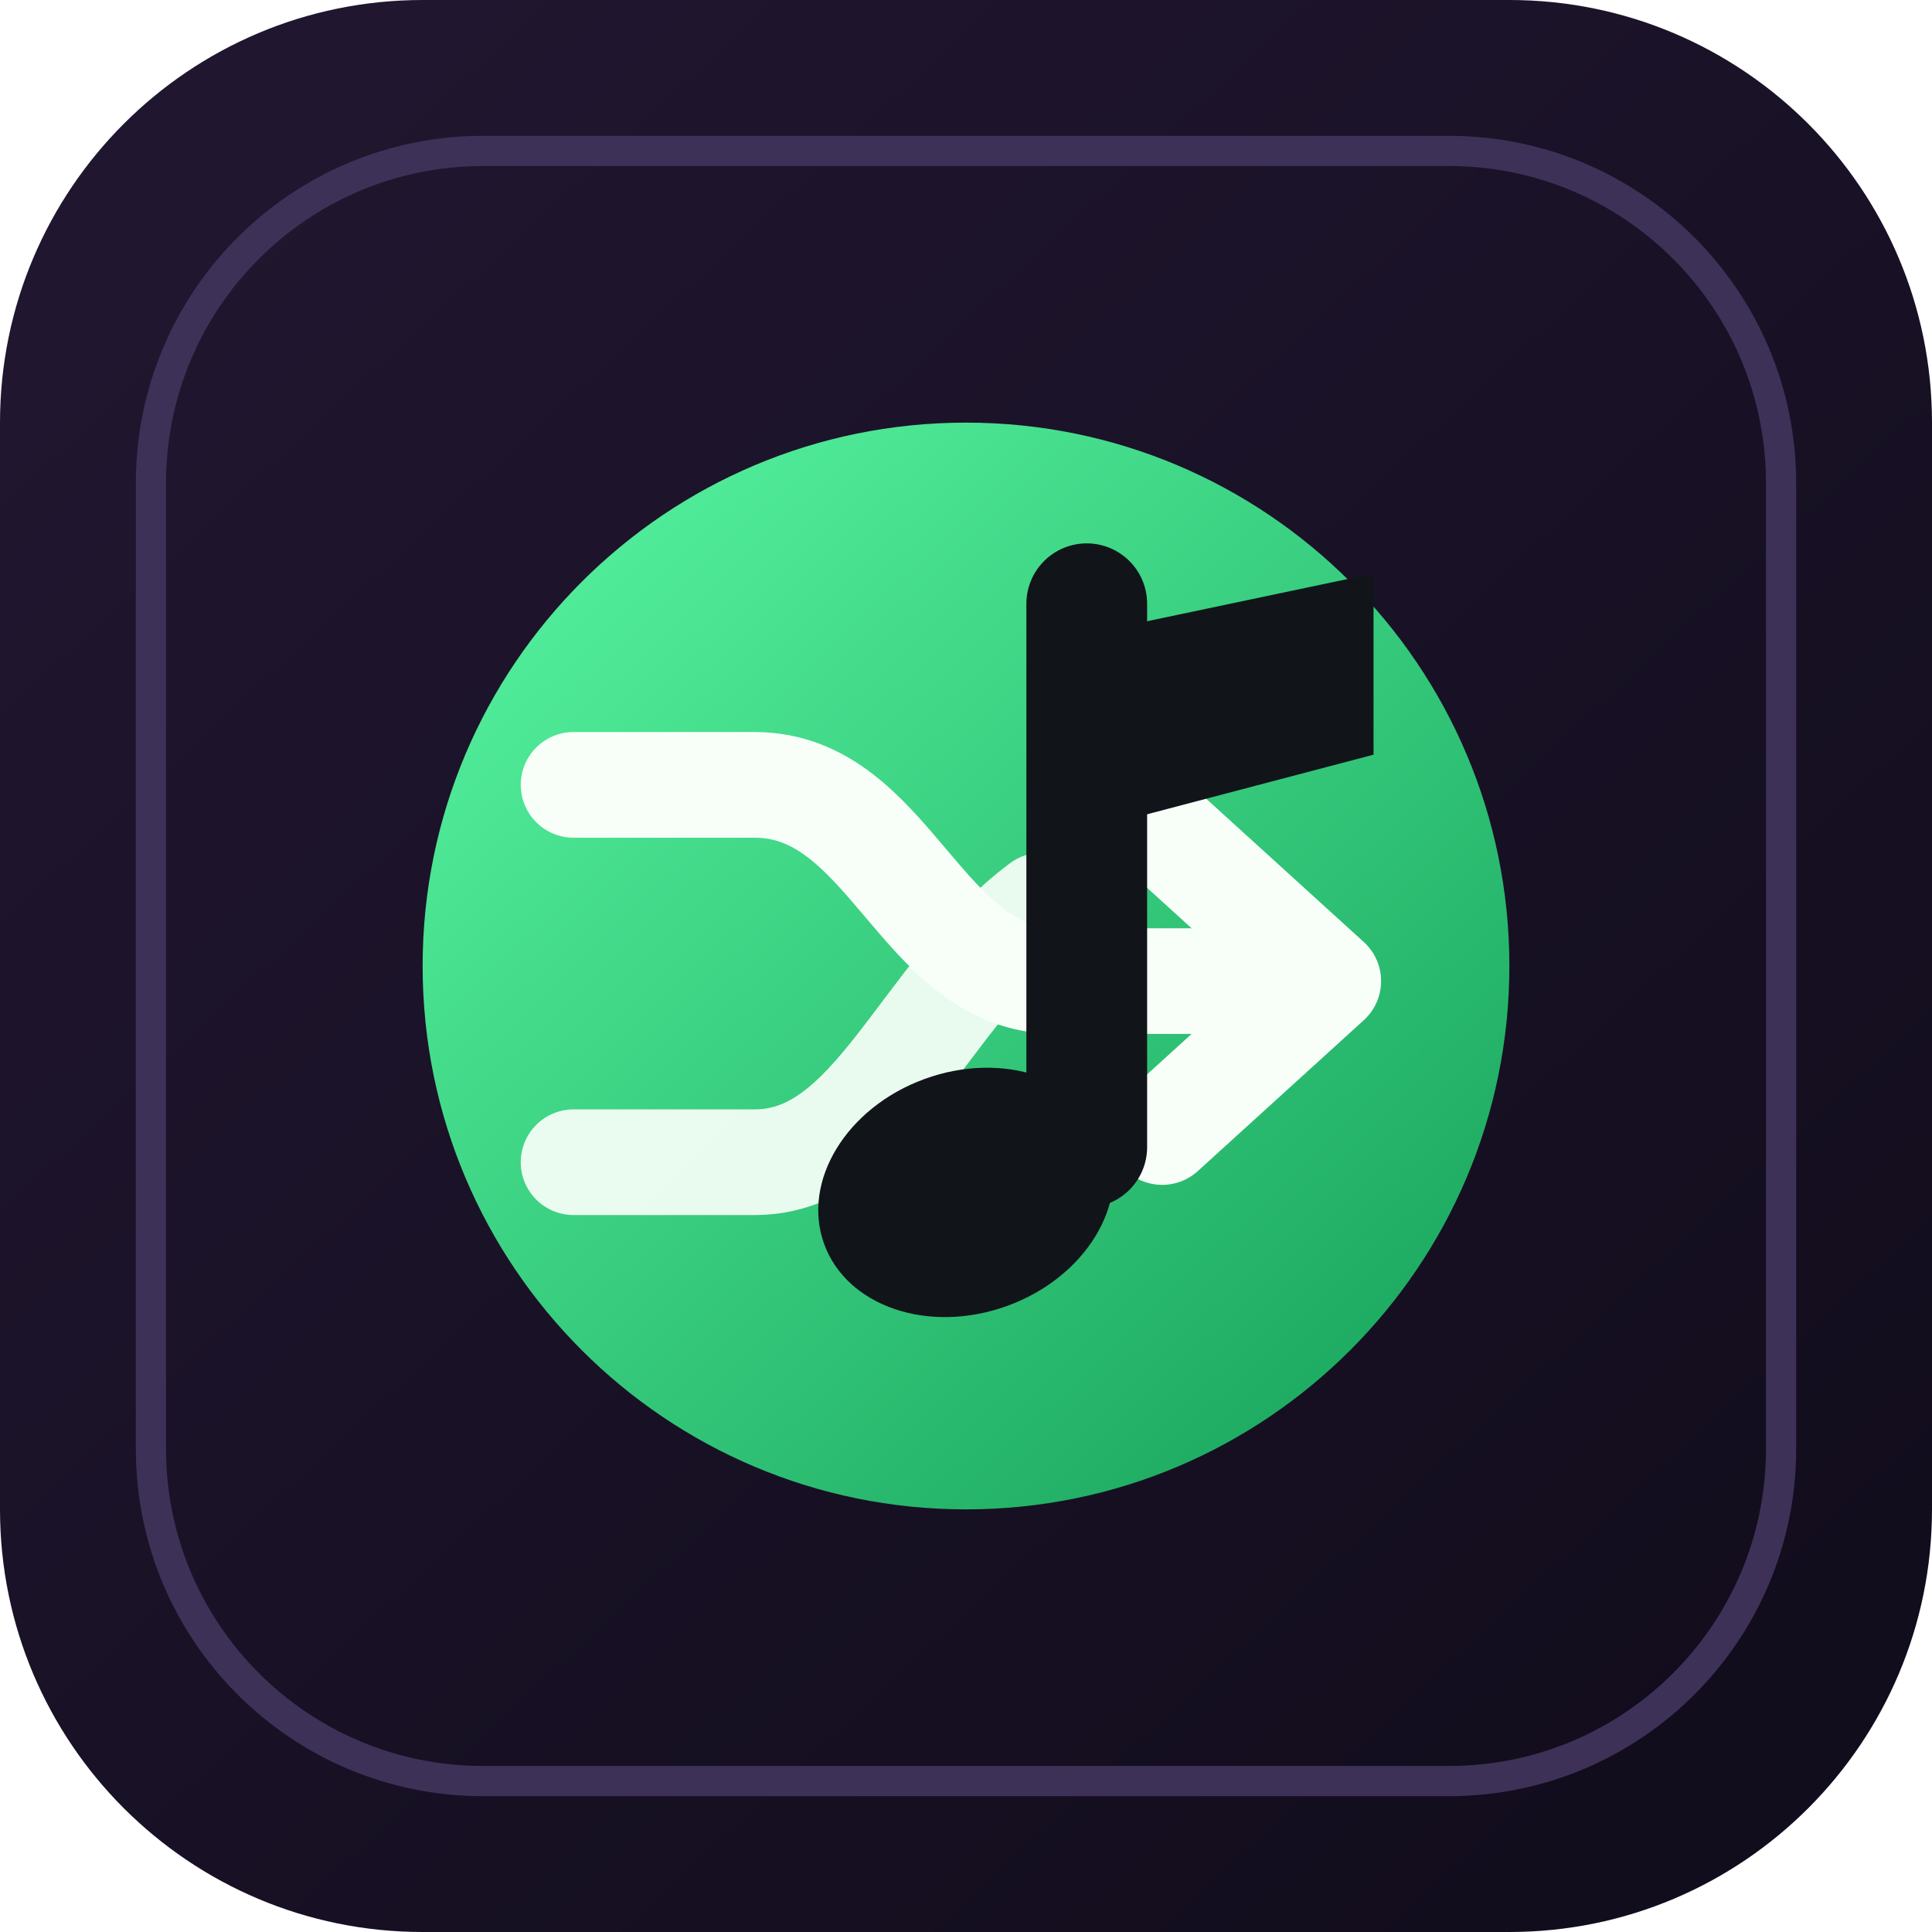
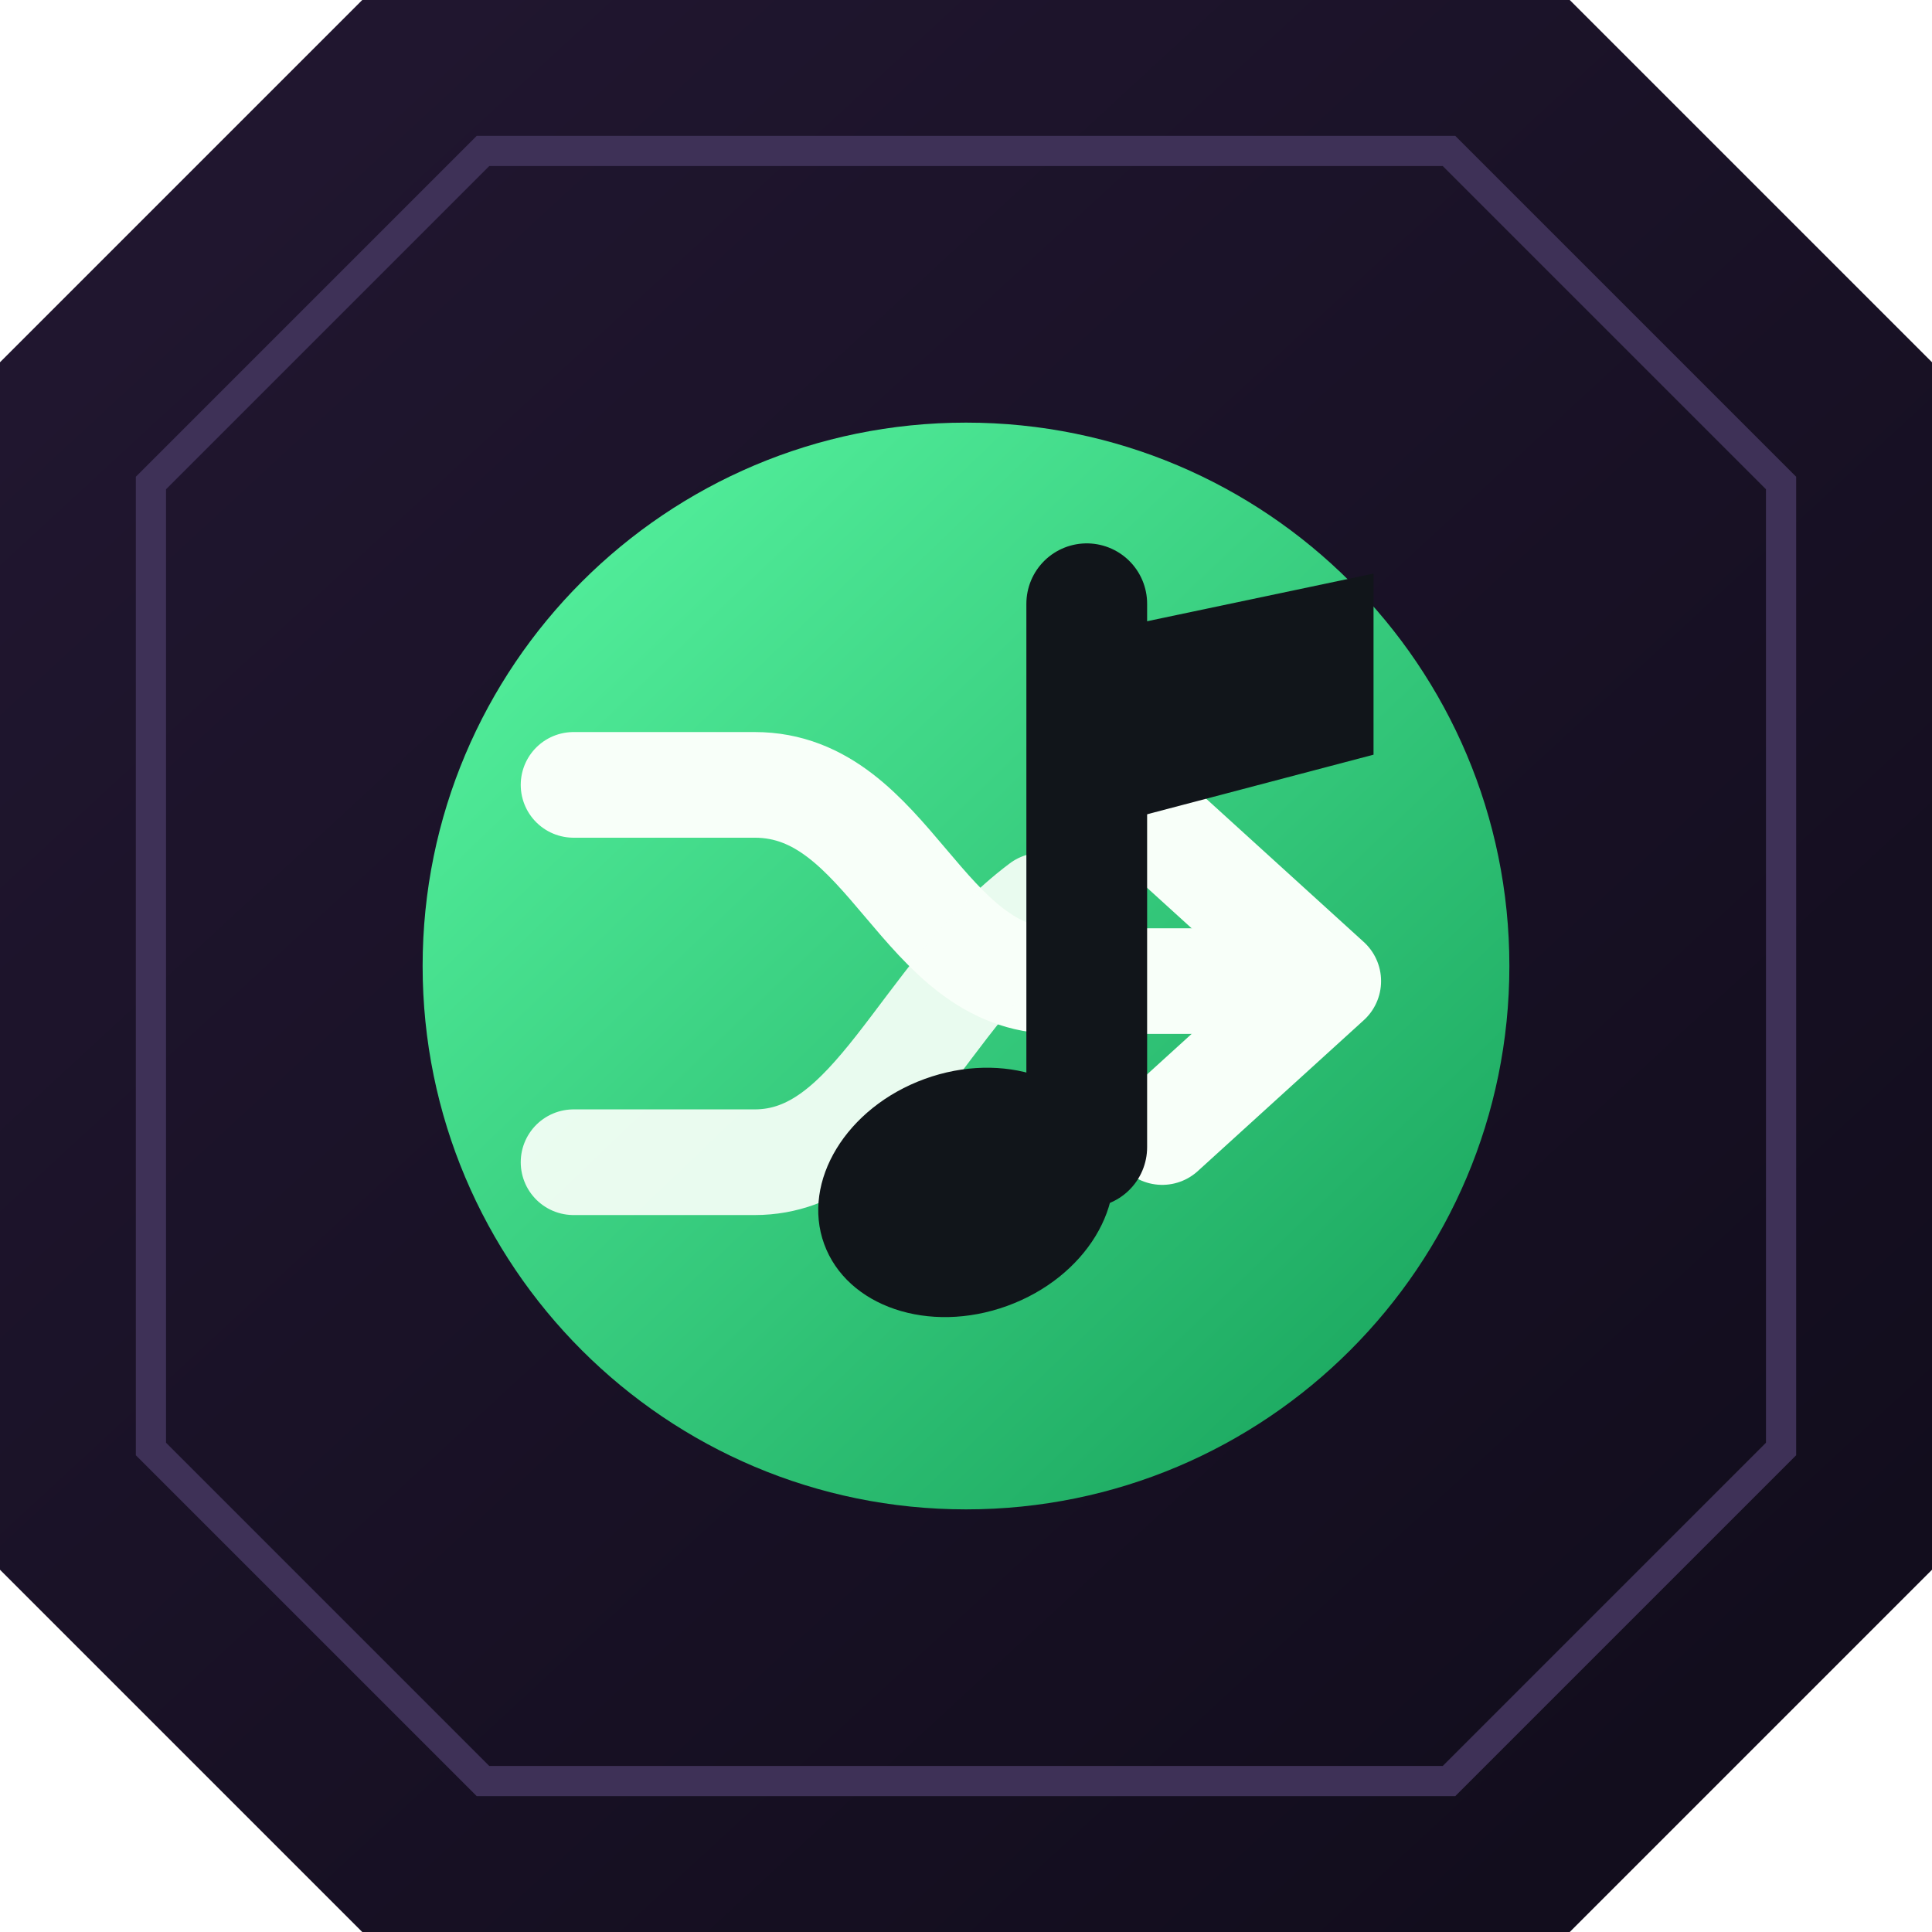
<svg xmlns="http://www.w3.org/2000/svg" viewBox="0 0 128 128" role="img" aria-labelledby="title desc">
  <defs>
    <linearGradient id="bg" x1="16" y1="12" x2="112" y2="116" gradientUnits="userSpaceOnUse">
      <stop offset="0" stop-color="#20162f" />
      <stop offset="1" stop-color="#120d1d" />
    </linearGradient>
    <linearGradient id="green" x1="30" y1="28" x2="98" y2="99" gradientUnits="userSpaceOnUse">
      <stop offset="0" stop-color="#59F7A2" />
      <stop offset="1" stop-color="#16A15A" />
    </linearGradient>
  </defs>
-   <rect width="128" height="128" rx="28" fill="url(#bg)" />
-   <rect x="10" y="10" width="108" height="108" rx="22" fill="none" stroke="#3e3157" stroke-width="2" />
+   <path d="M24 0H104L128 24V104L104 128H24L0 104V24Z" fill="url(#bg)" />
+   <path d="M32 10H96L118 32V96L96 118H32L10 96V32Z" fill="none" stroke="#3e3157" stroke-width="2" />
  <circle cx="64" cy="64" r="36" fill="url(#green)" />
  <path d="M38 52H50C59 52 61 65 70 65H82" fill="none" stroke="#F8FFF9" stroke-width="7" stroke-linecap="round" stroke-linejoin="round" />
  <path d="M77 55L88 65L77 75" fill="none" stroke="#F8FFF9" stroke-width="7" stroke-linecap="round" stroke-linejoin="round" />
  <path d="M38 77H50C58 77 61 66 69 60" fill="none" stroke="#F8FFF9" stroke-width="7" stroke-linecap="round" stroke-linejoin="round" opacity="0.92" />
  <path d="M72 40V76" stroke="#11151A" stroke-width="8" stroke-linecap="round" />
  <path d="M72 42L91 38V50L72 55Z" fill="#11151A" />
  <ellipse cx="64" cy="79" rx="10" ry="8" transform="rotate(-20 64 79)" fill="#11151A" />
</svg>
